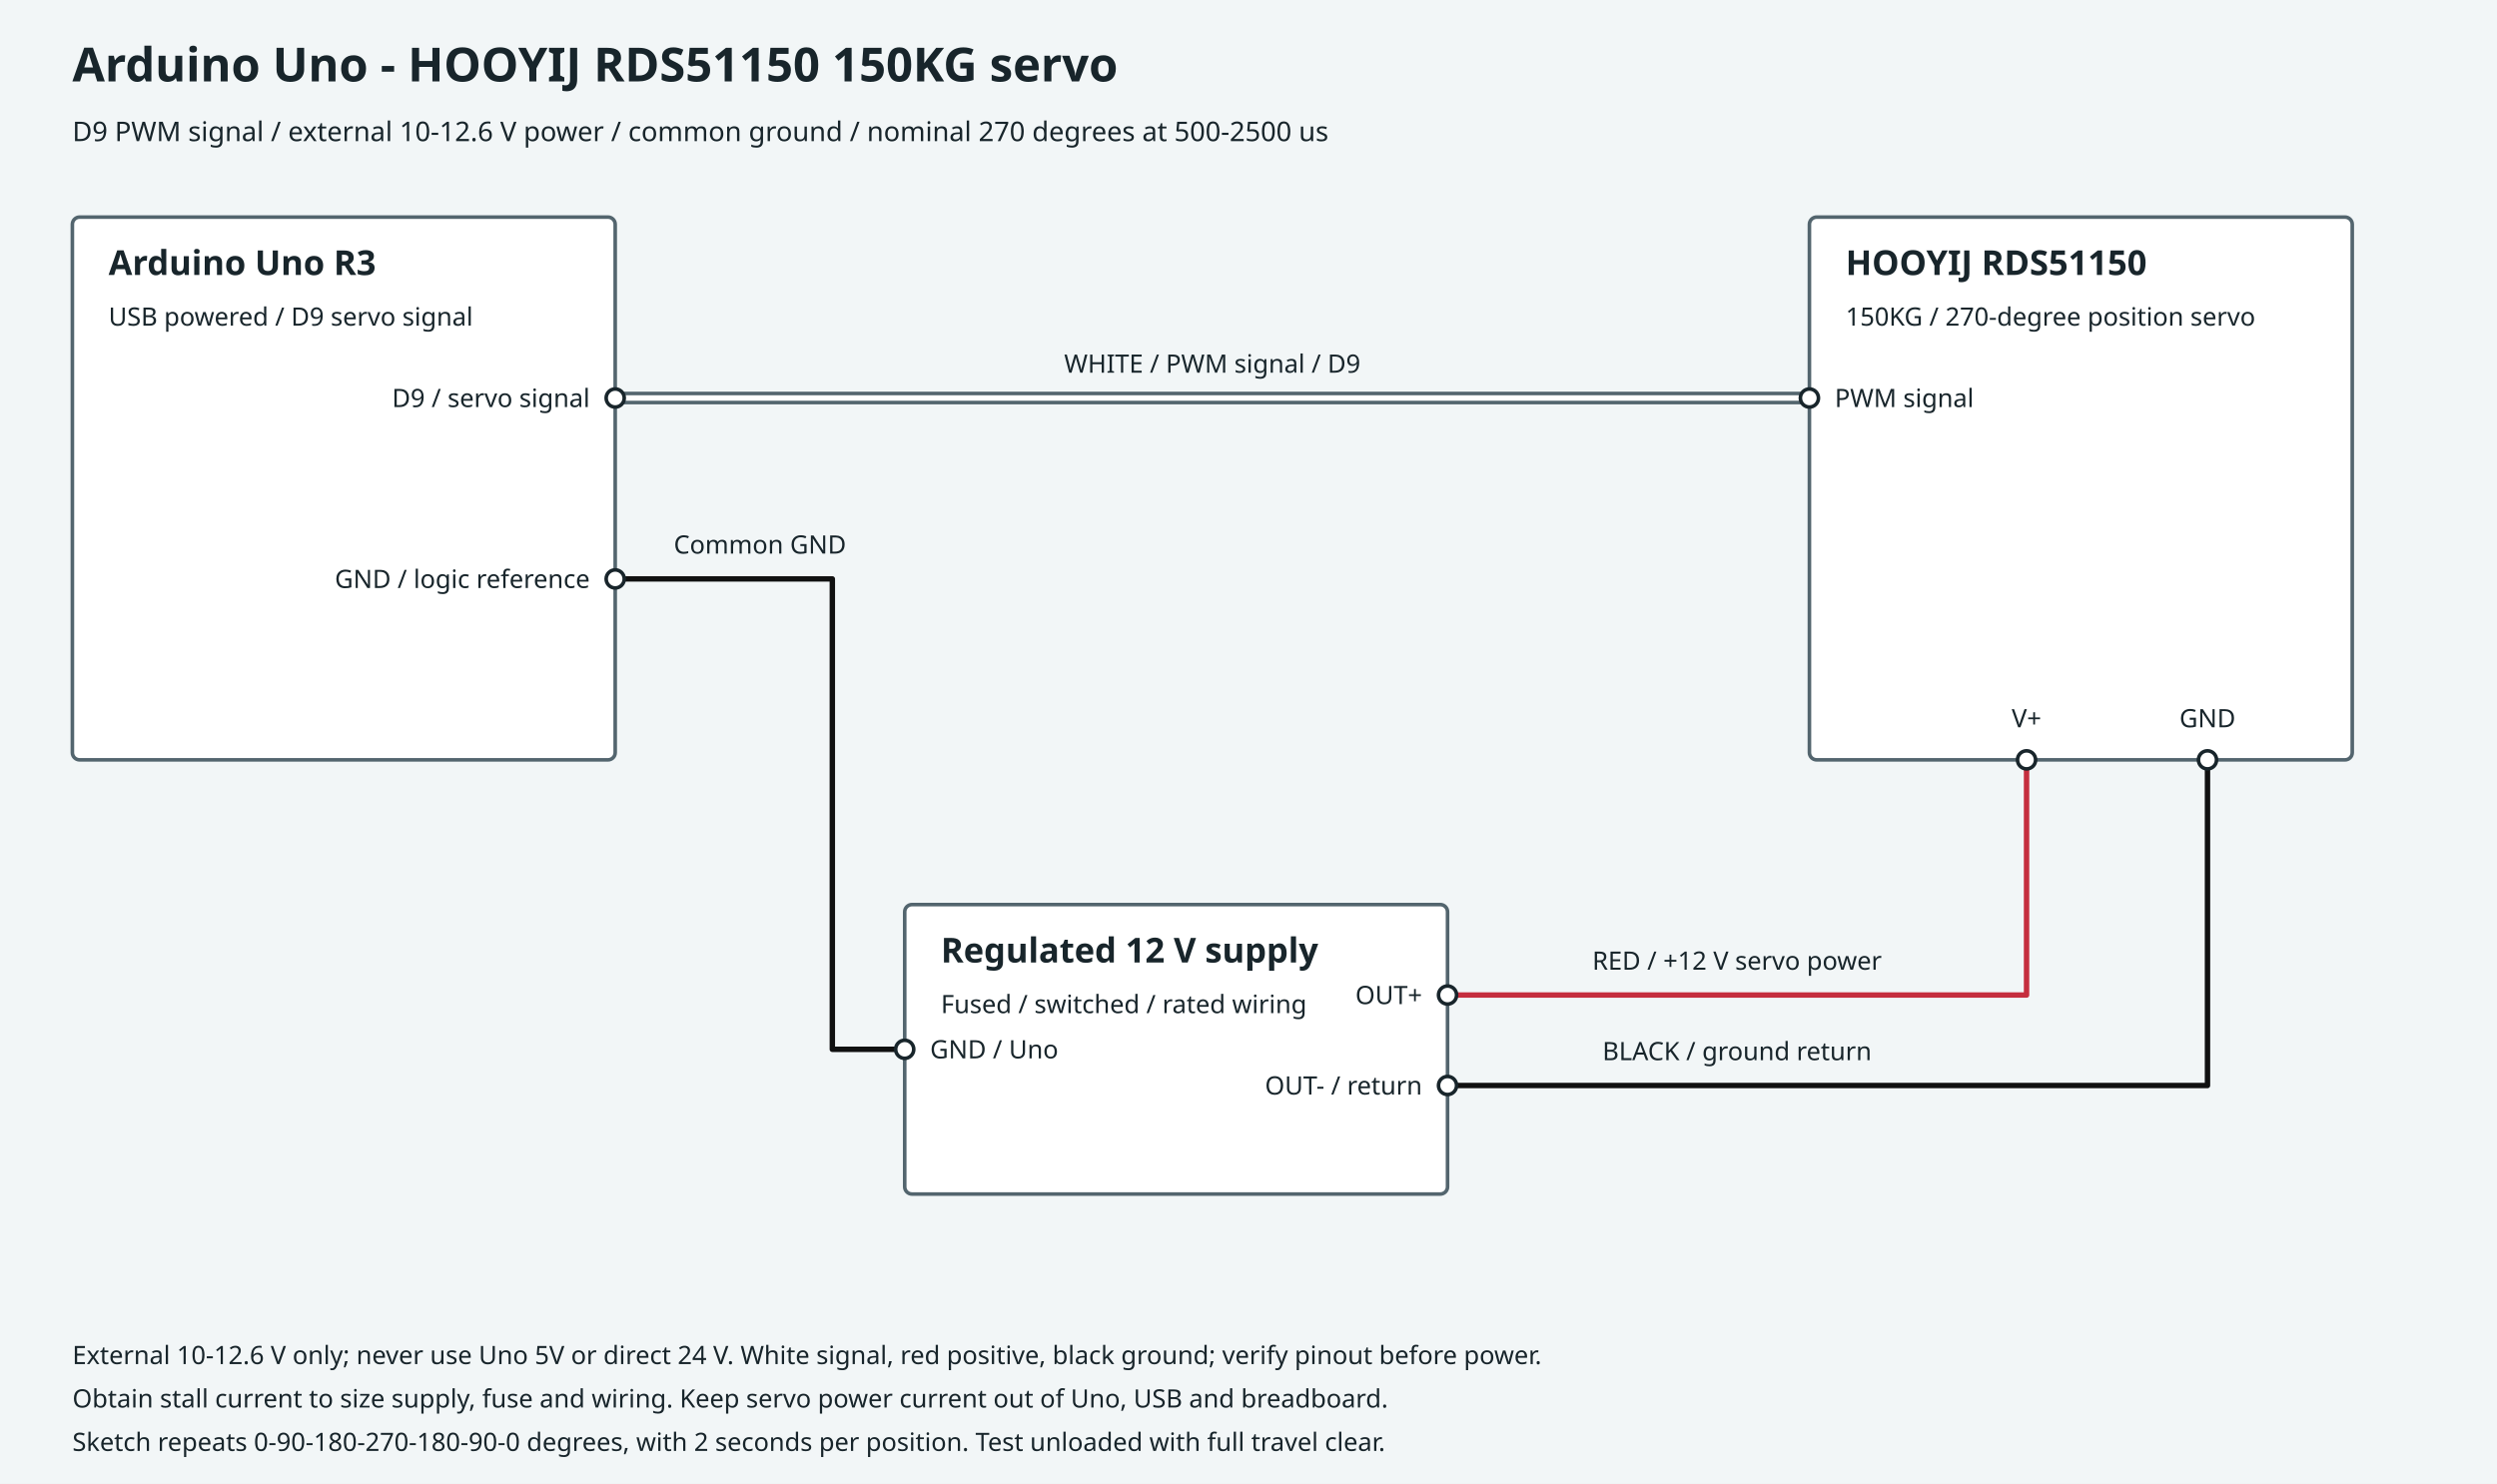
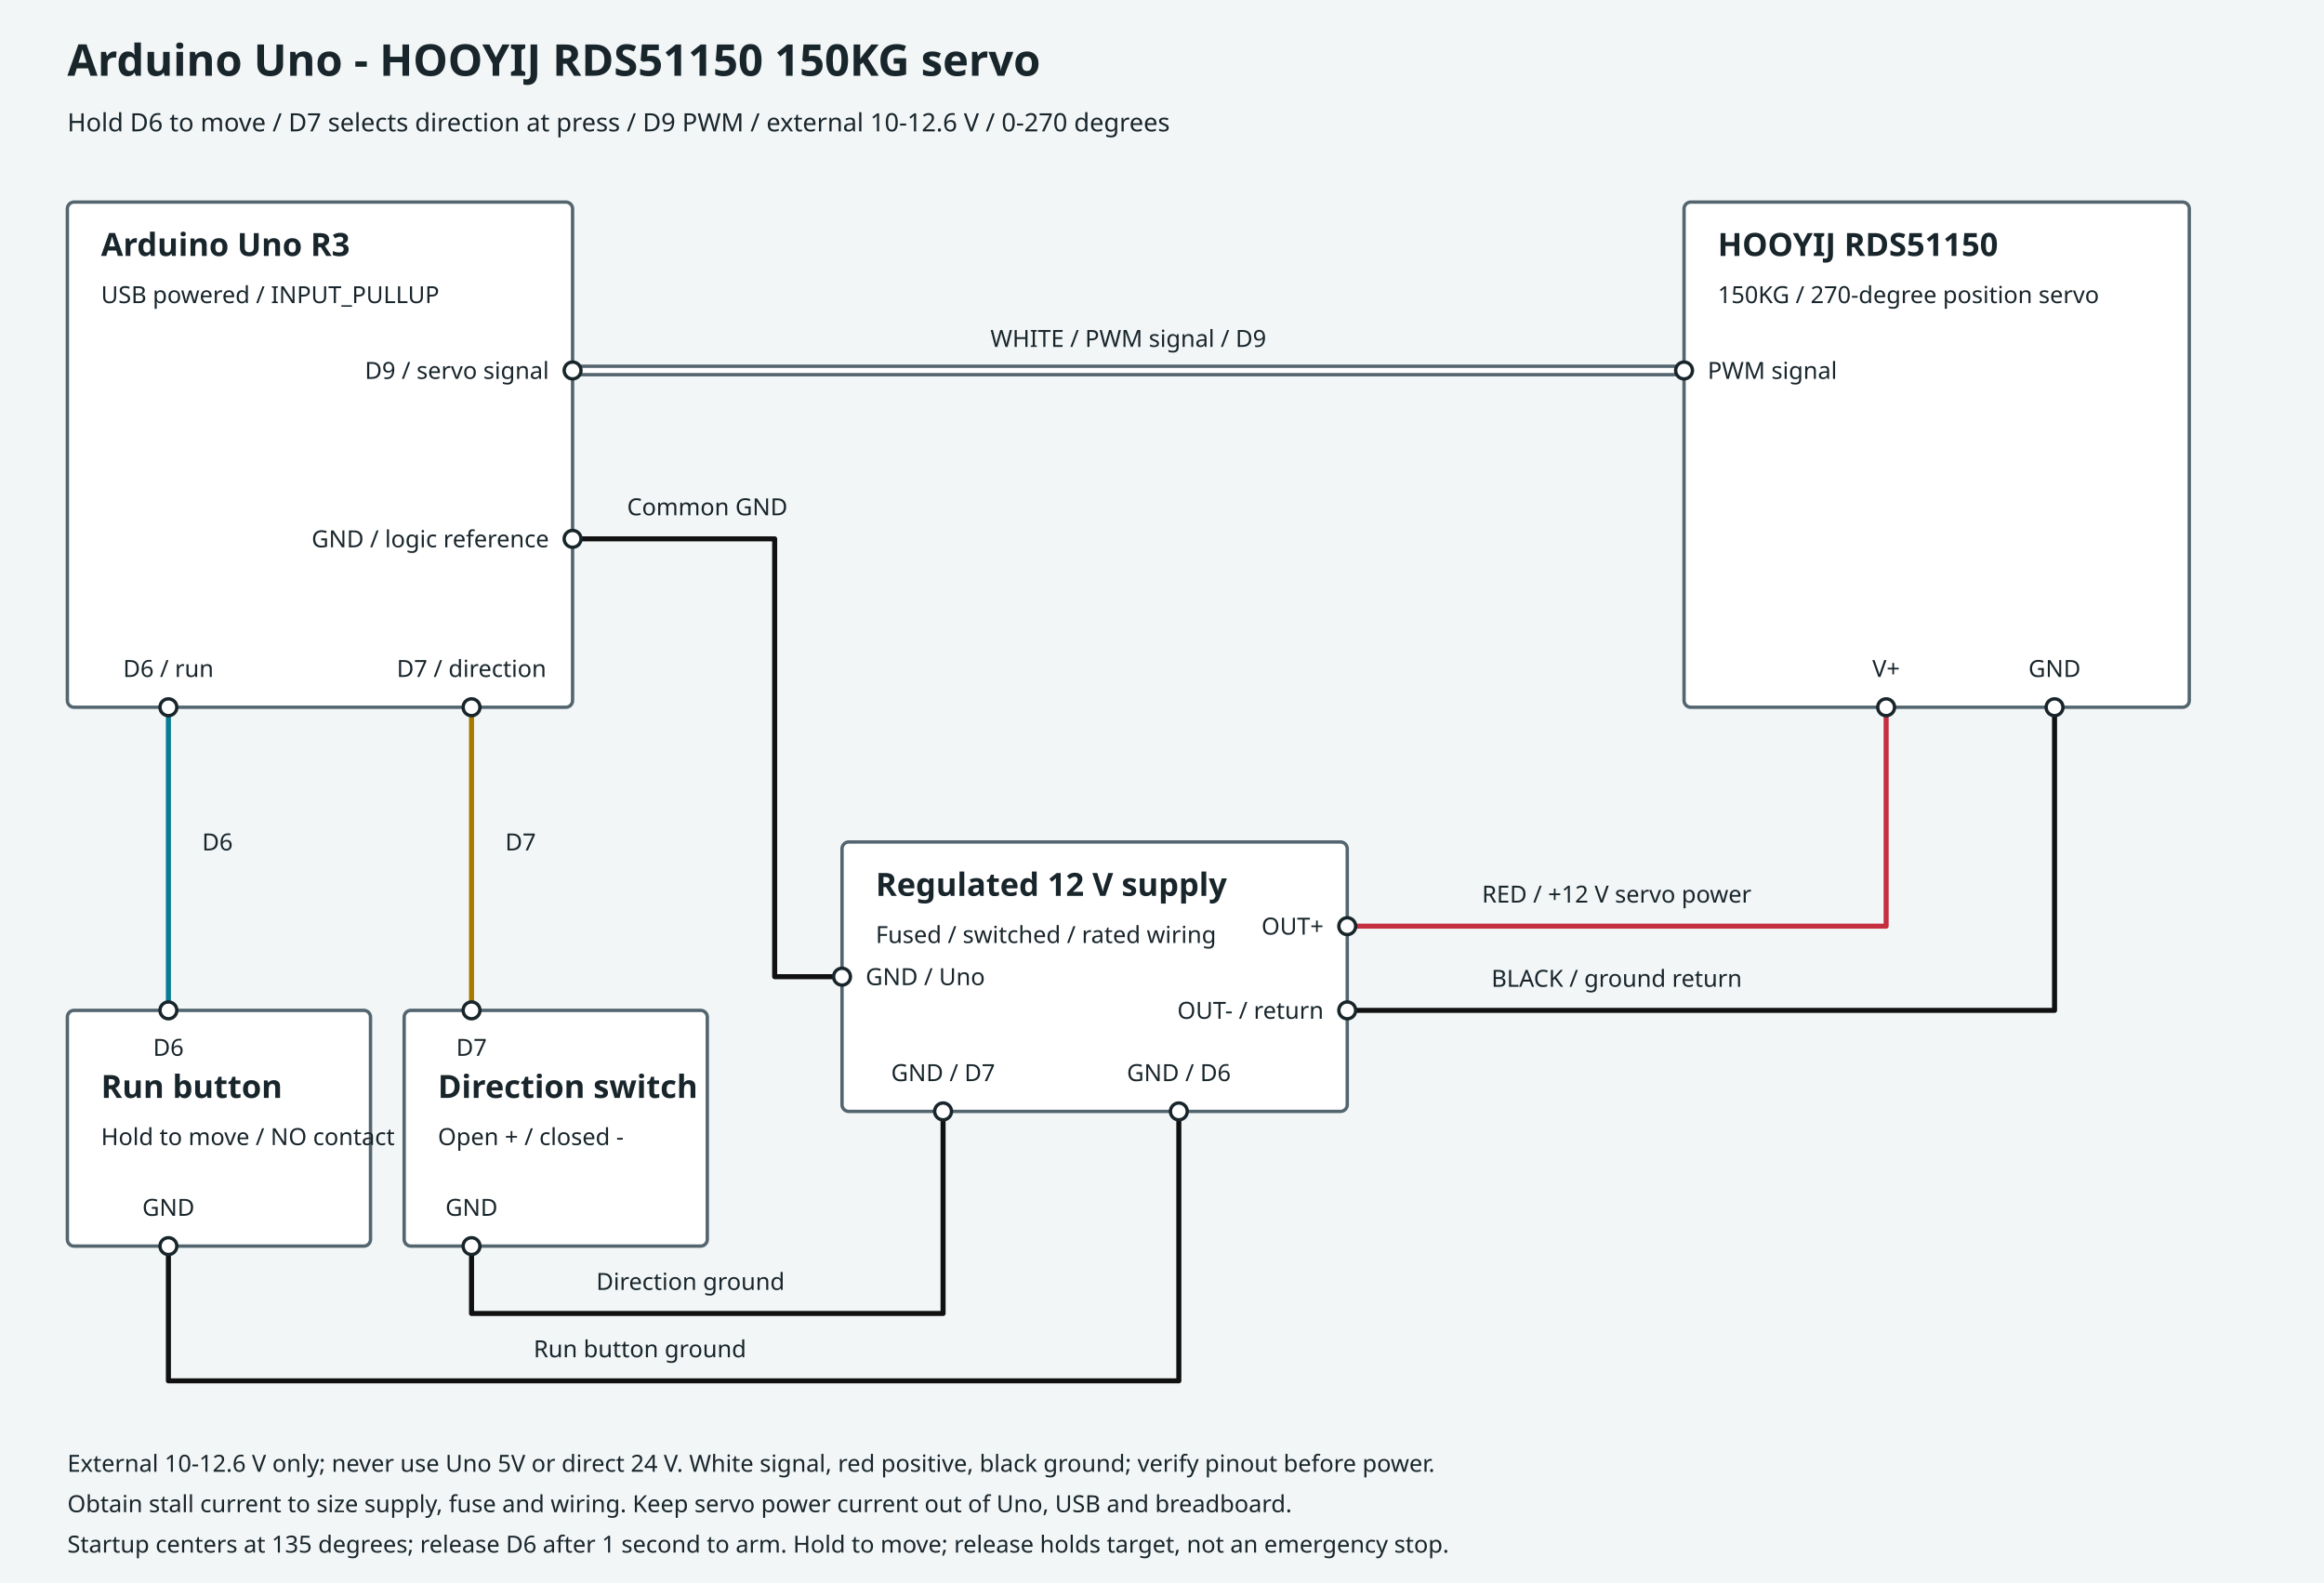
- <svg xmlns="http://www.w3.org/2000/svg" width="1380" height="820" viewBox="0 0 1380 820" role="img" aria-labelledby="title description">
-   <rect width="1380" height="820" fill="#f2f6f7" />
+ <svg xmlns="http://www.w3.org/2000/svg" width="1380" height="940" viewBox="0 0 1380 940" role="img" aria-labelledby="title description">
+   <rect width="1380" height="940" fill="#f2f6f7" />
  <text x="40" y="45" font-size="26" text-anchor="start" font-weight="bold" font-family="sans-serif" fill="#18252b">Arduino Uno - HOOYIJ RDS51150 150KG servo</text>
-   <text x="40" y="78" font-size="15" text-anchor="start" font-weight="normal" font-family="sans-serif" fill="#18252b">D9 PWM signal / external 10-12.6 V power / common ground / nominal 270 degrees at 500-2500 us</text>
+   <text x="40" y="78" font-size="15" text-anchor="start" font-weight="normal" font-family="sans-serif" fill="#18252b">Hold D6 to move / D7 selects direction at press / D9 PWM / external 10-12.6 V / 0-270 degrees</text>
  <rect x="40" y="120" width="300" height="300" rx="4" fill="white" stroke="#53656e" stroke-width="2" />
  <text x="60" y="152" font-size="19" text-anchor="start" font-weight="bold" font-family="sans-serif" fill="#18252b">Arduino Uno R3</text>
-   <text x="60" y="180" font-size="14" text-anchor="start" font-weight="normal" font-family="sans-serif" fill="#18252b">USB powered / D9 servo signal</text>
+   <text x="60" y="180" font-size="14" text-anchor="start" font-weight="normal" font-family="sans-serif" fill="#18252b">USB powered / INPUT_PULLUP</text>
  <rect x="1000" y="120" width="300" height="300" rx="4" fill="white" stroke="#53656e" stroke-width="2" />
  <text x="1020" y="152" font-size="19" text-anchor="start" font-weight="bold" font-family="sans-serif" fill="#18252b">HOOYIJ RDS51150</text>
  <text x="1020" y="180" font-size="14" text-anchor="start" font-weight="normal" font-family="sans-serif" fill="#18252b">150KG / 270-degree position servo</text>
  <rect x="500" y="500" width="300" height="160" rx="4" fill="white" stroke="#53656e" stroke-width="2" />
  <text x="520" y="532" font-size="19" text-anchor="start" font-weight="bold" font-family="sans-serif" fill="#18252b">Regulated 12 V supply</text>
  <text x="520" y="560" font-size="14" text-anchor="start" font-weight="normal" font-family="sans-serif" fill="#18252b">Fused / switched / rated wiring</text>
+   <rect x="40" y="600" width="180" height="140" rx="4" fill="white" stroke="#53656e" stroke-width="2" />
+   <text x="60" y="652" font-size="19" text-anchor="start" font-weight="bold" font-family="sans-serif" fill="#18252b">Run button</text>
+   <text x="60" y="680" font-size="14" text-anchor="start" font-weight="normal" font-family="sans-serif" fill="#18252b">Hold to move / NO contact</text>
+   <rect x="240" y="600" width="180" height="140" rx="4" fill="white" stroke="#53656e" stroke-width="2" />
+   <text x="260" y="652" font-size="19" text-anchor="start" font-weight="bold" font-family="sans-serif" fill="#18252b">Direction switch</text>
+   <text x="260" y="680" font-size="14" text-anchor="start" font-weight="normal" font-family="sans-serif" fill="#18252b">Open + / closed -</text>
  <polyline points="340,220 1000,220" fill="none" stroke="#53656e" stroke-width="7" />
  <polyline points="340,220 1000,220" fill="none" stroke="#ffffff" stroke-width="3" stroke-linejoin="round" />
  <text x="670" y="206" font-size="14" text-anchor="middle" font-weight="normal" font-family="sans-serif" fill="#18252b">WHITE / PWM signal / D9</text>
  <polyline points="340,320 460,320 460,580 500,580" fill="none" stroke="#111111" stroke-width="3" stroke-linejoin="round" />
  <text x="420" y="306" font-size="14" text-anchor="middle" font-weight="normal" font-family="sans-serif" fill="#18252b">Common GND</text>
  <polyline points="800,550 1120,550 1120,420" fill="none" stroke="#c52e3e" stroke-width="3" stroke-linejoin="round" />
  <text x="960" y="536" font-size="14" text-anchor="middle" font-weight="normal" font-family="sans-serif" fill="#18252b">RED / +12 V servo power</text>
  <polyline points="1220,420 1220,600 800,600" fill="none" stroke="#111111" stroke-width="3" stroke-linejoin="round" />
  <text x="960" y="586" font-size="14" text-anchor="middle" font-weight="normal" font-family="sans-serif" fill="#18252b">BLACK / ground return</text>
+   <polyline points="100,420 100,600" fill="none" stroke="#087c96" stroke-width="3" stroke-linejoin="round" />
+   <text x="120" y="505" font-size="14" text-anchor="start" font-weight="normal" font-family="sans-serif" fill="#18252b">D6</text>
+   <polyline points="280,420 280,600" fill="none" stroke="#a97900" stroke-width="3" stroke-linejoin="round" />
+   <text x="300" y="505" font-size="14" text-anchor="start" font-weight="normal" font-family="sans-serif" fill="#18252b">D7</text>
+   <polyline points="100,740 100,820 700,820 700,660" fill="none" stroke="#111111" stroke-width="3" stroke-linejoin="round" />
+   <text x="380" y="806" font-size="14" text-anchor="middle" font-weight="normal" font-family="sans-serif" fill="#18252b">Run button ground</text>
+   <polyline points="280,740 280,780 560,780 560,660" fill="none" stroke="#111111" stroke-width="3" stroke-linejoin="round" />
+   <text x="410" y="766" font-size="14" text-anchor="middle" font-weight="normal" font-family="sans-serif" fill="#18252b">Direction ground</text>
  <circle cx="340" cy="220" r="5" fill="white" stroke="#18252b" stroke-width="2" />
  <text x="326" y="225" font-size="14" text-anchor="end" font-weight="normal" font-family="sans-serif" fill="#18252b">D9 / servo signal</text>
  <circle cx="340" cy="320" r="5" fill="white" stroke="#18252b" stroke-width="2" />
  <text x="326" y="325" font-size="14" text-anchor="end" font-weight="normal" font-family="sans-serif" fill="#18252b">GND / logic reference</text>
+   <circle cx="100" cy="420" r="5" fill="white" stroke="#18252b" stroke-width="2" />
+   <text x="100" y="402" font-size="14" text-anchor="middle" font-weight="normal" font-family="sans-serif" fill="#18252b">D6 / run</text>
+   <circle cx="280" cy="420" r="5" fill="white" stroke="#18252b" stroke-width="2" />
+   <text x="280" y="402" font-size="14" text-anchor="middle" font-weight="normal" font-family="sans-serif" fill="#18252b">D7 / direction</text>
  <circle cx="1000" cy="220" r="5" fill="white" stroke="#18252b" stroke-width="2" />
  <text x="1014" y="225" font-size="14" text-anchor="start" font-weight="normal" font-family="sans-serif" fill="#18252b">PWM signal</text>
  <circle cx="1120" cy="420" r="5" fill="white" stroke="#18252b" stroke-width="2" />
  <text x="1120" y="402" font-size="14" text-anchor="middle" font-weight="normal" font-family="sans-serif" fill="#18252b">V+</text>
  <circle cx="1220" cy="420" r="5" fill="white" stroke="#18252b" stroke-width="2" />
  <text x="1220" y="402" font-size="14" text-anchor="middle" font-weight="normal" font-family="sans-serif" fill="#18252b">GND</text>
  <circle cx="800" cy="550" r="5" fill="white" stroke="#18252b" stroke-width="2" />
  <text x="786" y="555" font-size="14" text-anchor="end" font-weight="normal" font-family="sans-serif" fill="#18252b">OUT+</text>
  <circle cx="800" cy="600" r="5" fill="white" stroke="#18252b" stroke-width="2" />
  <text x="786" y="605" font-size="14" text-anchor="end" font-weight="normal" font-family="sans-serif" fill="#18252b">OUT- / return</text>
  <circle cx="500" cy="580" r="5" fill="white" stroke="#18252b" stroke-width="2" />
  <text x="514" y="585" font-size="14" text-anchor="start" font-weight="normal" font-family="sans-serif" fill="#18252b">GND / Uno</text>
-   <text x="40" y="754" font-size="14" text-anchor="start" font-weight="normal" font-family="sans-serif" fill="#18252b">External 10-12.6 V only; never use Uno 5V or direct 24 V. White signal, red positive, black ground; verify pinout before power.</text>
-   <text x="40" y="778" font-size="14" text-anchor="start" font-weight="normal" font-family="sans-serif" fill="#18252b">Obtain stall current to size supply, fuse and wiring. Keep servo power current out of Uno, USB and breadboard.</text>
-   <text x="40" y="802" font-size="14" text-anchor="start" font-weight="normal" font-family="sans-serif" fill="#18252b">Sketch repeats 0-90-180-270-180-90-0 degrees, with 2 seconds per position. Test unloaded with full travel clear.</text>
+   <circle cx="700" cy="660" r="5" fill="white" stroke="#18252b" stroke-width="2" />
+   <text x="700" y="642" font-size="14" text-anchor="middle" font-weight="normal" font-family="sans-serif" fill="#18252b">GND / D6</text>
+   <circle cx="560" cy="660" r="5" fill="white" stroke="#18252b" stroke-width="2" />
+   <text x="560" y="642" font-size="14" text-anchor="middle" font-weight="normal" font-family="sans-serif" fill="#18252b">GND / D7</text>
+   <circle cx="100" cy="600" r="5" fill="white" stroke="#18252b" stroke-width="2" />
+   <text x="100" y="627" font-size="14" text-anchor="middle" font-weight="normal" font-family="sans-serif" fill="#18252b">D6</text>
+   <circle cx="100" cy="740" r="5" fill="white" stroke="#18252b" stroke-width="2" />
+   <text x="100" y="722" font-size="14" text-anchor="middle" font-weight="normal" font-family="sans-serif" fill="#18252b">GND</text>
+   <circle cx="280" cy="600" r="5" fill="white" stroke="#18252b" stroke-width="2" />
+   <text x="280" y="627" font-size="14" text-anchor="middle" font-weight="normal" font-family="sans-serif" fill="#18252b">D7</text>
+   <circle cx="280" cy="740" r="5" fill="white" stroke="#18252b" stroke-width="2" />
+   <text x="280" y="722" font-size="14" text-anchor="middle" font-weight="normal" font-family="sans-serif" fill="#18252b">GND</text>
+   <text x="40" y="874" font-size="14" text-anchor="start" font-weight="normal" font-family="sans-serif" fill="#18252b">External 10-12.6 V only; never use Uno 5V or direct 24 V. White signal, red positive, black ground; verify pinout before power.</text>
+   <text x="40" y="898" font-size="14" text-anchor="start" font-weight="normal" font-family="sans-serif" fill="#18252b">Obtain stall current to size supply, fuse and wiring. Keep servo power current out of Uno, USB and breadboard.</text>
+   <text x="40" y="922" font-size="14" text-anchor="start" font-weight="normal" font-family="sans-serif" fill="#18252b">Startup centers at 135 degrees; release D6 after 1 second to arm. Hold to move; release holds target, not an emergency stop.</text>
</svg>
